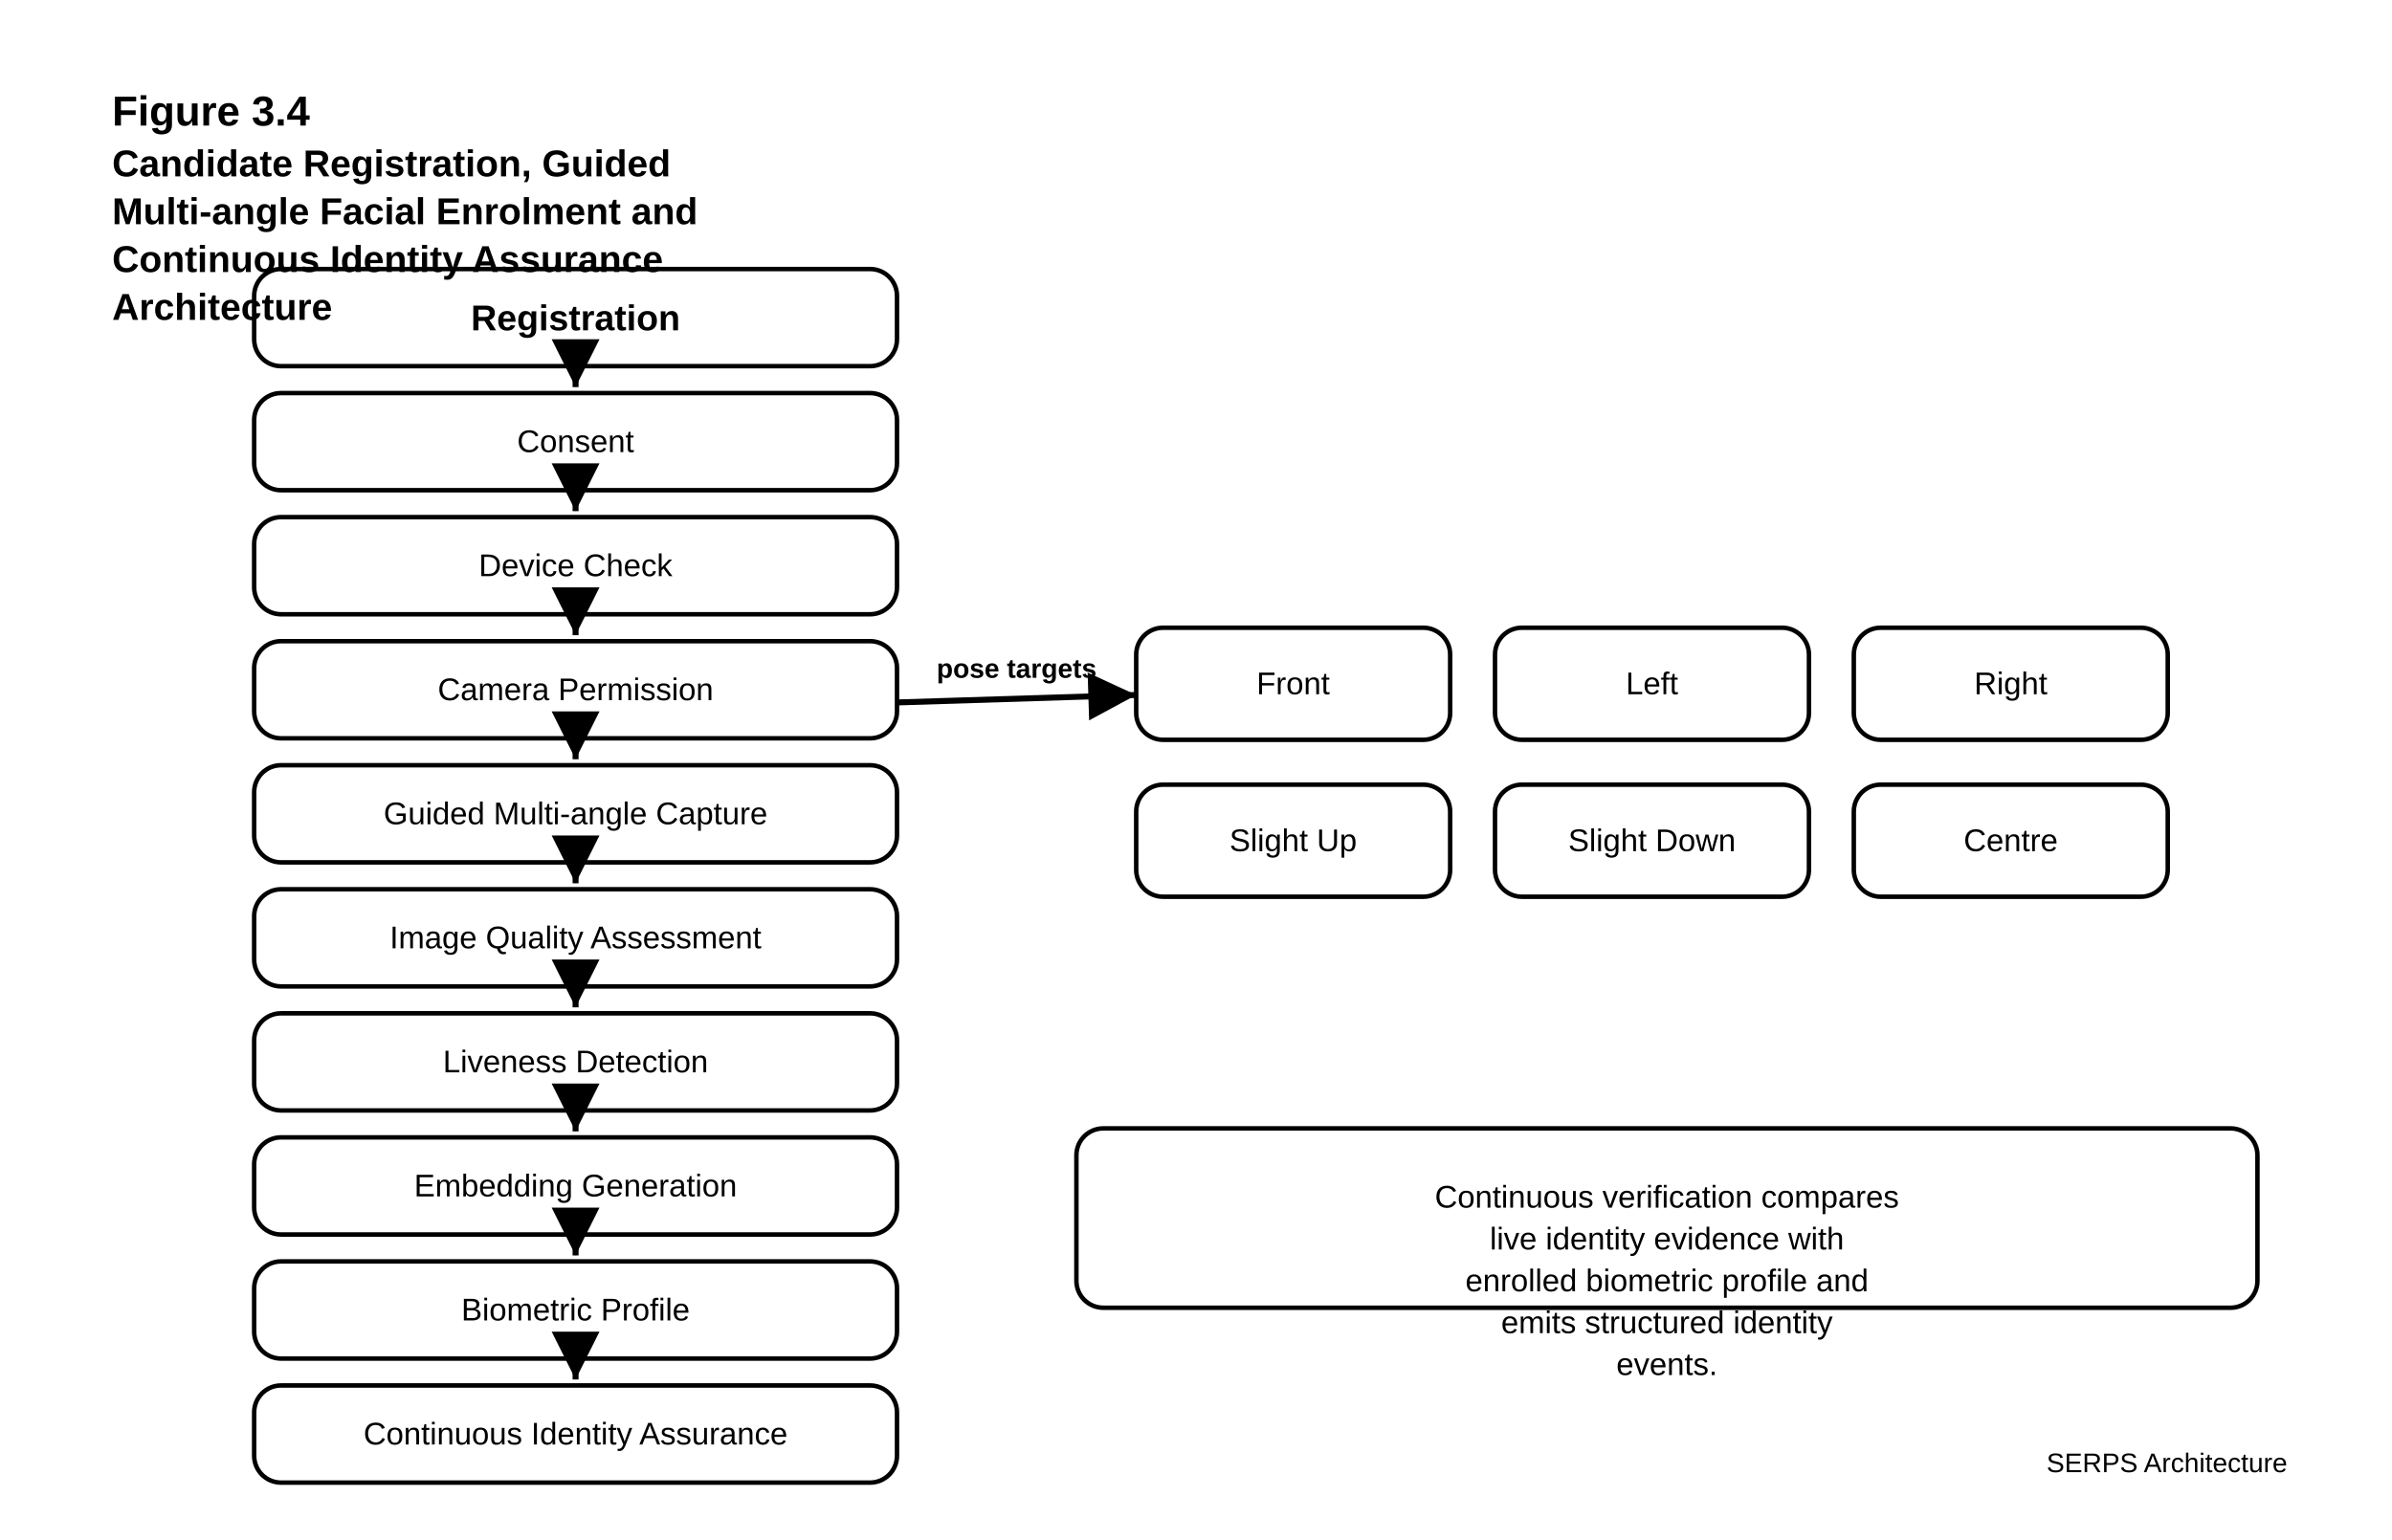
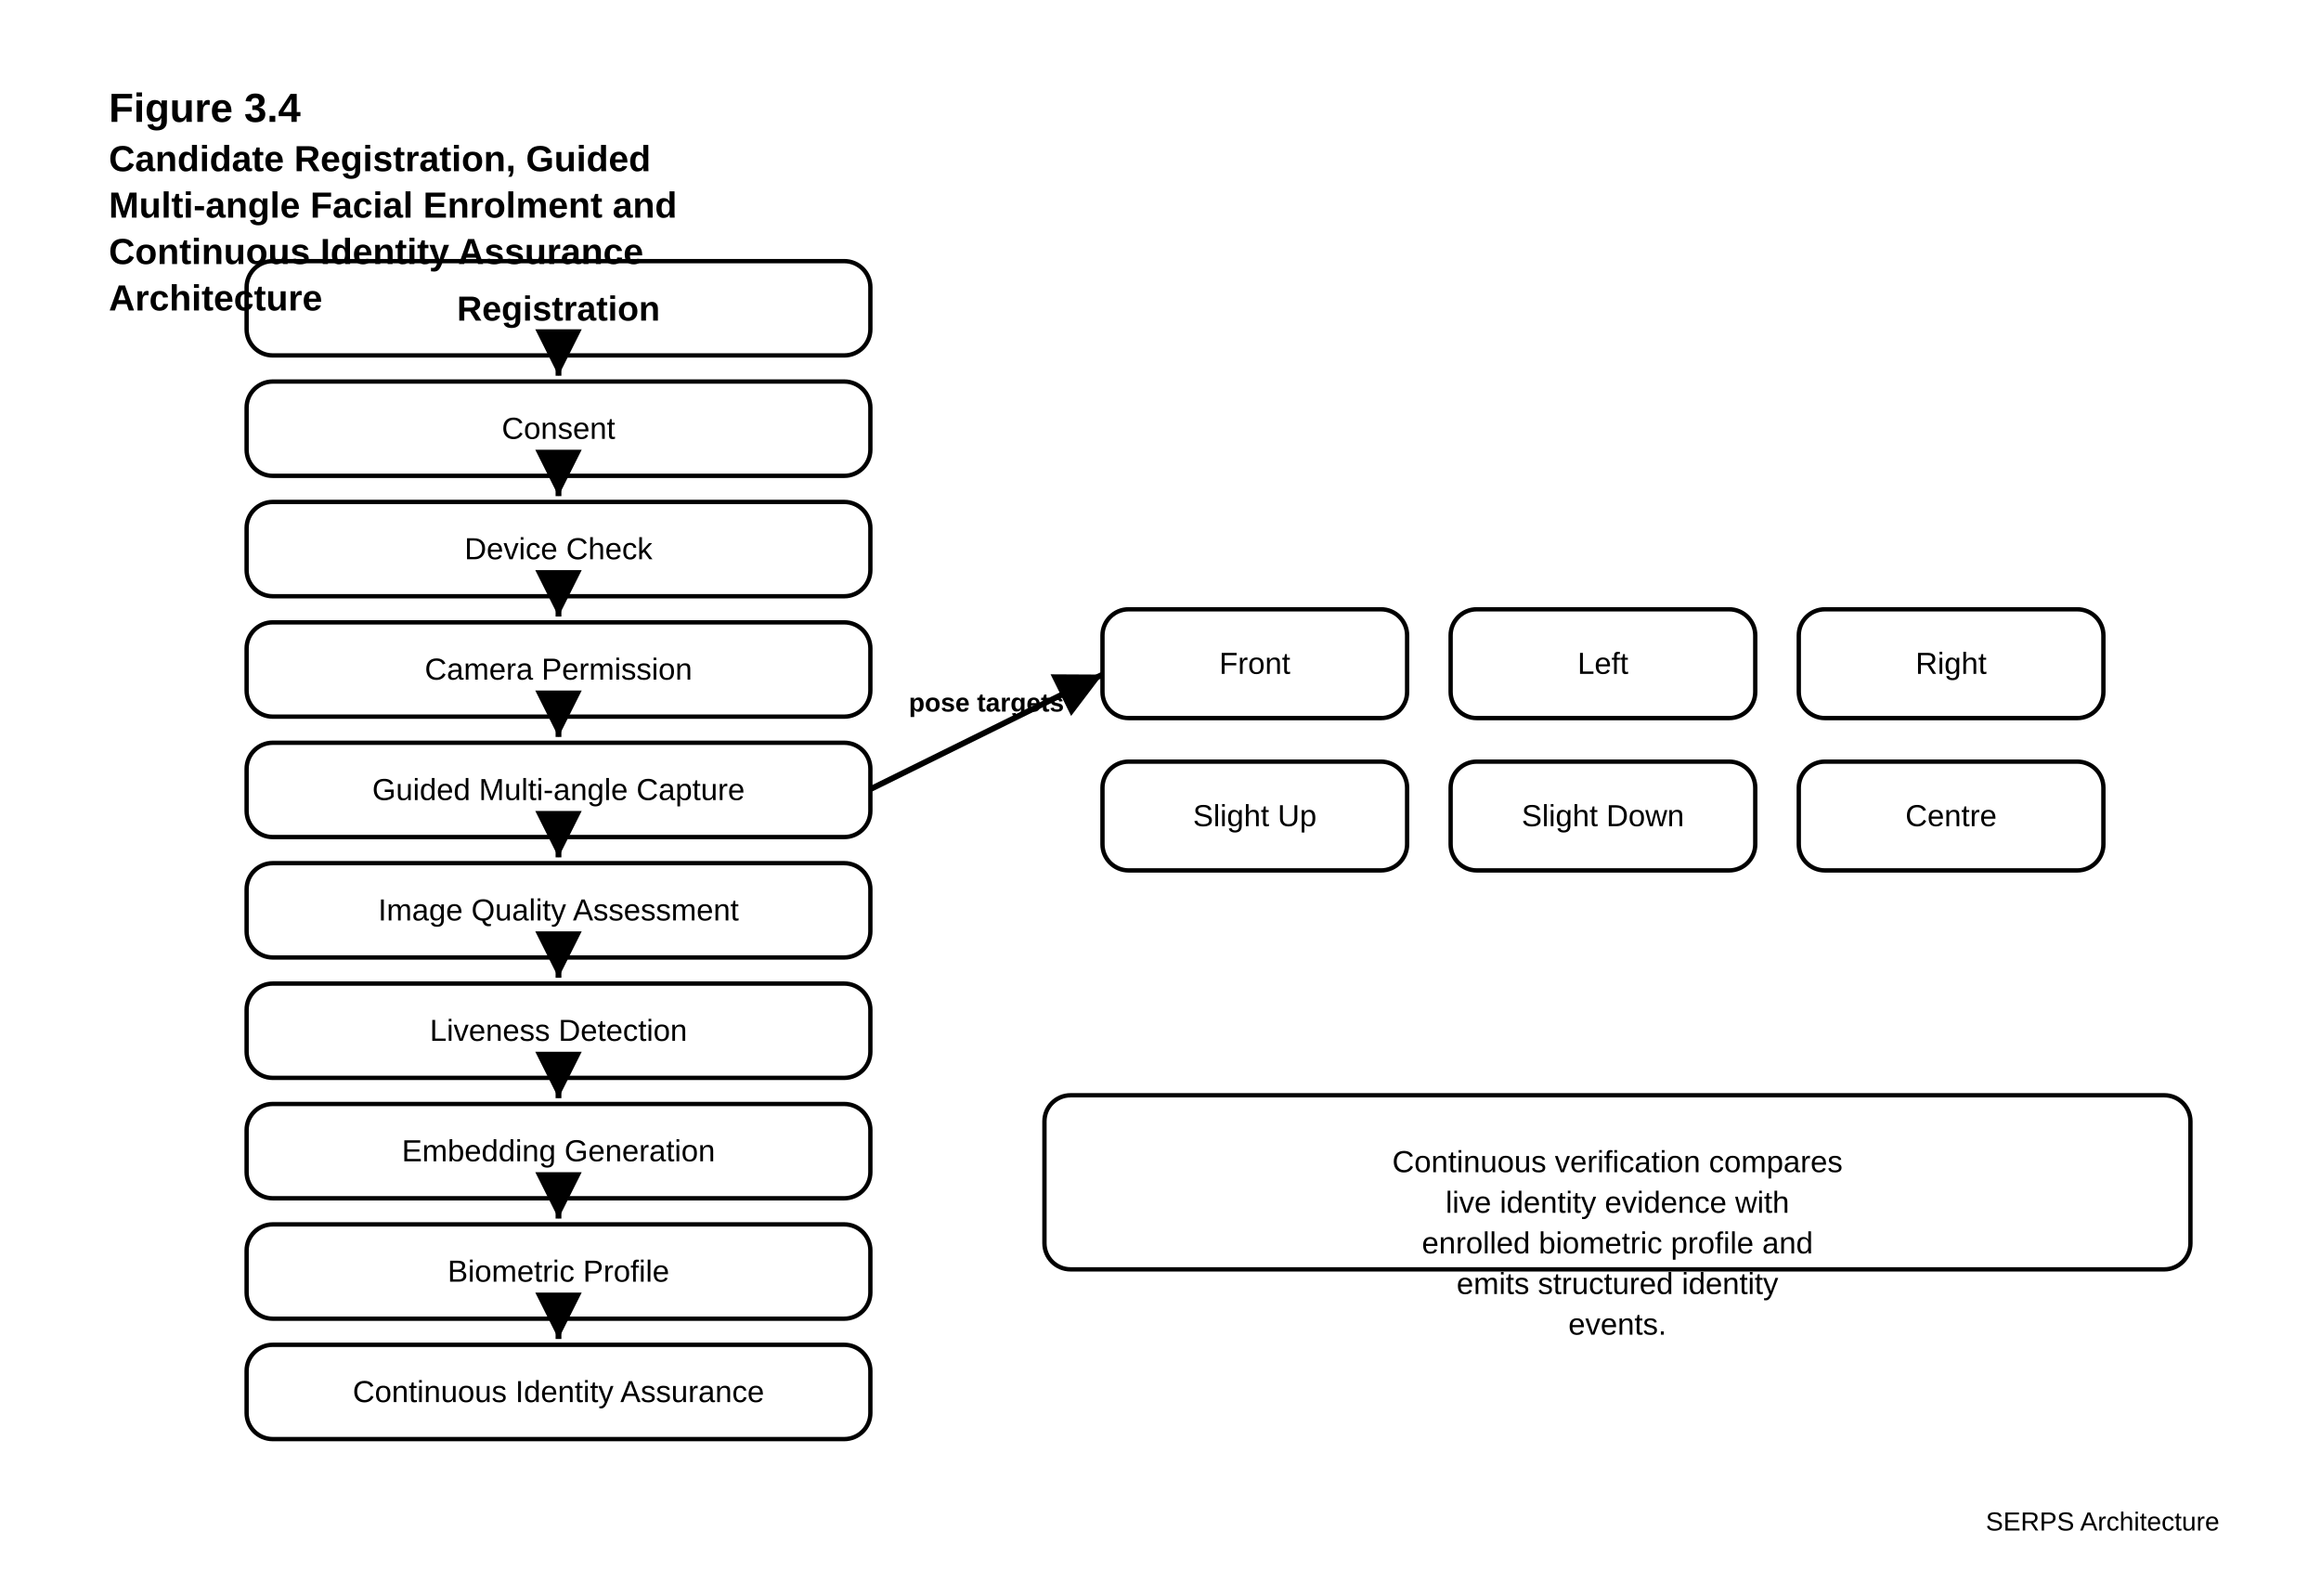
- <svg xmlns="http://www.w3.org/2000/svg" width="1600" height="1030" viewBox="0 0 1600 1030">
+ <svg xmlns="http://www.w3.org/2000/svg" width="1600" height="1100" viewBox="0 0 1600 1100">
  <defs>
    <marker id="arrow" markerWidth="12" markerHeight="12" refX="10" refY="6" orient="auto" markerUnits="strokeWidth">
      <path d="M2,2 L10,6 L2,10 z" fill="#000000" />
    </marker>
    <filter id="shadow" x="-20%" y="-20%" width="140%" height="140%">
      <feDropShadow dx="3" dy="5" stdDeviation="4" flood-color="#9AB2BD" flood-opacity="0.45" />
    </filter>
  </defs>
  <text x="75.0" y="84.0" text-anchor="start" font-family="Segoe UI, Arial, sans-serif" font-size="28" font-weight="700" fill="#000000">Figure 3.4</text>
  <text x="75.0" y="118.0" text-anchor="start" font-family="Segoe UI, Arial, sans-serif" font-size="25" font-weight="700" fill="#000000">Candidate Registration, Guided</text>
  <text x="75.0" y="150.0" text-anchor="start" font-family="Segoe UI, Arial, sans-serif" font-size="25" font-weight="700" fill="#000000">Multi-angle Facial Enrolment and</text>
  <text x="75.0" y="182.0" text-anchor="start" font-family="Segoe UI, Arial, sans-serif" font-size="25" font-weight="700" fill="#000000">Continuous Identity Assurance</text>
  <text x="75.0" y="214.0" text-anchor="start" font-family="Segoe UI, Arial, sans-serif" font-size="25" font-weight="700" fill="#000000">Architecture</text>
  <rect x="170" y="180" width="430" height="65" rx="18" fill="none" stroke="#000000" stroke-width="3" />
  <text x="385.0" y="221.0" text-anchor="middle" font-family="Segoe UI, Arial, sans-serif" font-size="24" font-weight="700" fill="#000000">Registration</text>
  <rect x="170" y="263" width="430" height="65" rx="18" fill="none" stroke="#000000" stroke-width="3" />
  <text x="385.0" y="302.5" text-anchor="middle" font-family="Segoe UI, Arial, sans-serif" font-size="21" font-weight="500" fill="#000000">Consent</text>
  <line x1="385.0" y1="248" x2="385.0" y2="259" stroke="#000000" stroke-width="4" marker-end="url(#arrow)" />
  <rect x="170" y="346" width="430" height="65" rx="18" fill="none" stroke="#000000" stroke-width="3" />
  <text x="385.0" y="385.5" text-anchor="middle" font-family="Segoe UI, Arial, sans-serif" font-size="21" font-weight="500" fill="#000000">Device Check</text>
  <line x1="385.0" y1="331" x2="385.0" y2="342" stroke="#000000" stroke-width="4" marker-end="url(#arrow)" />
  <rect x="170" y="429" width="430" height="65" rx="18" fill="none" stroke="#000000" stroke-width="3" />
  <text x="385.0" y="468.5" text-anchor="middle" font-family="Segoe UI, Arial, sans-serif" font-size="21" font-weight="500" fill="#000000">Camera Permission</text>
  <line x1="385.0" y1="414" x2="385.0" y2="425" stroke="#000000" stroke-width="4" marker-end="url(#arrow)" />
  <rect x="170" y="512" width="430" height="65" rx="18" fill="none" stroke="#000000" stroke-width="3" />
  <text x="385.0" y="551.5" text-anchor="middle" font-family="Segoe UI, Arial, sans-serif" font-size="21" font-weight="500" fill="#000000">Guided Multi-angle Capture</text>
  <line x1="385.0" y1="497" x2="385.0" y2="508" stroke="#000000" stroke-width="4" marker-end="url(#arrow)" />
  <rect x="170" y="595" width="430" height="65" rx="18" fill="none" stroke="#000000" stroke-width="3" />
  <text x="385.0" y="634.5" text-anchor="middle" font-family="Segoe UI, Arial, sans-serif" font-size="21" font-weight="500" fill="#000000">Image Quality Assessment</text>
  <line x1="385.0" y1="580" x2="385.0" y2="591" stroke="#000000" stroke-width="4" marker-end="url(#arrow)" />
  <rect x="170" y="678" width="430" height="65" rx="18" fill="none" stroke="#000000" stroke-width="3" />
  <text x="385.0" y="717.5" text-anchor="middle" font-family="Segoe UI, Arial, sans-serif" font-size="21" font-weight="500" fill="#000000">Liveness Detection</text>
  <line x1="385.0" y1="663" x2="385.0" y2="674" stroke="#000000" stroke-width="4" marker-end="url(#arrow)" />
  <rect x="170" y="761" width="430" height="65" rx="18" fill="none" stroke="#000000" stroke-width="3" />
  <text x="385.0" y="800.5" text-anchor="middle" font-family="Segoe UI, Arial, sans-serif" font-size="21" font-weight="500" fill="#000000">Embedding Generation</text>
  <line x1="385.0" y1="746" x2="385.0" y2="757" stroke="#000000" stroke-width="4" marker-end="url(#arrow)" />
  <rect x="170" y="844" width="430" height="65" rx="18" fill="none" stroke="#000000" stroke-width="3" />
  <text x="385.0" y="883.5" text-anchor="middle" font-family="Segoe UI, Arial, sans-serif" font-size="21" font-weight="500" fill="#000000">Biometric Profile</text>
  <line x1="385.0" y1="829" x2="385.0" y2="840" stroke="#000000" stroke-width="4" marker-end="url(#arrow)" />
  <rect x="170" y="927" width="430" height="65" rx="18" fill="none" stroke="#000000" stroke-width="3" />
  <text x="385.0" y="966.5" text-anchor="middle" font-family="Segoe UI, Arial, sans-serif" font-size="21" font-weight="500" fill="#000000">Continuous Identity Assurance</text>
  <line x1="385.0" y1="912" x2="385.0" y2="923" stroke="#000000" stroke-width="4" marker-end="url(#arrow)" />
  <rect x="760" y="420" width="210" height="75" rx="18" fill="none" stroke="#000000" stroke-width="3" />
  <text x="865.0" y="464.5" text-anchor="middle" font-family="Segoe UI, Arial, sans-serif" font-size="21" font-weight="500" fill="#000000">Front</text>
  <rect x="1000" y="420" width="210" height="75" rx="18" fill="none" stroke="#000000" stroke-width="3" />
  <text x="1105.0" y="464.5" text-anchor="middle" font-family="Segoe UI, Arial, sans-serif" font-size="21" font-weight="500" fill="#000000">Left</text>
  <rect x="1240" y="420" width="210" height="75" rx="18" fill="none" stroke="#000000" stroke-width="3" />
  <text x="1345.0" y="464.5" text-anchor="middle" font-family="Segoe UI, Arial, sans-serif" font-size="21" font-weight="500" fill="#000000">Right</text>
  <rect x="760" y="525" width="210" height="75" rx="18" fill="none" stroke="#000000" stroke-width="3" />
  <text x="865.0" y="569.5" text-anchor="middle" font-family="Segoe UI, Arial, sans-serif" font-size="21" font-weight="500" fill="#000000">Slight Up</text>
  <rect x="1000" y="525" width="210" height="75" rx="18" fill="none" stroke="#000000" stroke-width="3" />
  <text x="1105.0" y="569.5" text-anchor="middle" font-family="Segoe UI, Arial, sans-serif" font-size="21" font-weight="500" fill="#000000">Slight Down</text>
  <rect x="1240" y="525" width="210" height="75" rx="18" fill="none" stroke="#000000" stroke-width="3" />
  <text x="1345.0" y="569.5" text-anchor="middle" font-family="Segoe UI, Arial, sans-serif" font-size="21" font-weight="500" fill="#000000">Centre</text>
-   <line x1="600" y1="470" x2="760" y2="465" stroke="#000000" stroke-width="4" marker-end="url(#arrow)" />
-   <text x="680.0" y="453.5" text-anchor="middle" font-family="Segoe UI, Arial, sans-serif" font-size="18" font-weight="600" fill="#000000">pose targets</text>
+   <line x1="600" y1="544" x2="760" y2="465" stroke="#000000" stroke-width="4" marker-end="url(#arrow)" />
+   <text x="680.0" y="490.5" text-anchor="middle" font-family="Segoe UI, Arial, sans-serif" font-size="18" font-weight="600" fill="#000000">pose targets</text>
  <rect x="720" y="755" width="790" height="120" rx="18" fill="none" stroke="#000000" stroke-width="3" />
  <text x="1115.0" y="808.0" text-anchor="middle" font-family="Segoe UI, Arial, sans-serif" font-size="21" font-weight="500" fill="#000000">Continuous verification compares</text>
  <text x="1115.0" y="836.0" text-anchor="middle" font-family="Segoe UI, Arial, sans-serif" font-size="21" font-weight="500" fill="#000000">live identity evidence with</text>
  <text x="1115.0" y="864.0" text-anchor="middle" font-family="Segoe UI, Arial, sans-serif" font-size="21" font-weight="500" fill="#000000">enrolled biometric profile and</text>
  <text x="1115.0" y="892.0" text-anchor="middle" font-family="Segoe UI, Arial, sans-serif" font-size="21" font-weight="500" fill="#000000">emits structured identity</text>
  <text x="1115.0" y="920.0" text-anchor="middle" font-family="Segoe UI, Arial, sans-serif" font-size="21" font-weight="500" fill="#000000">events.</text>
-   <text x="1530.0" y="985.0" text-anchor="end" font-family="Segoe UI, Arial, sans-serif" font-size="18" font-weight="500" fill="#000000">SERPS Architecture</text>
+   <text x="1530.0" y="1055.0" text-anchor="end" font-family="Segoe UI, Arial, sans-serif" font-size="18" font-weight="500" fill="#000000">SERPS Architecture</text>
</svg>
